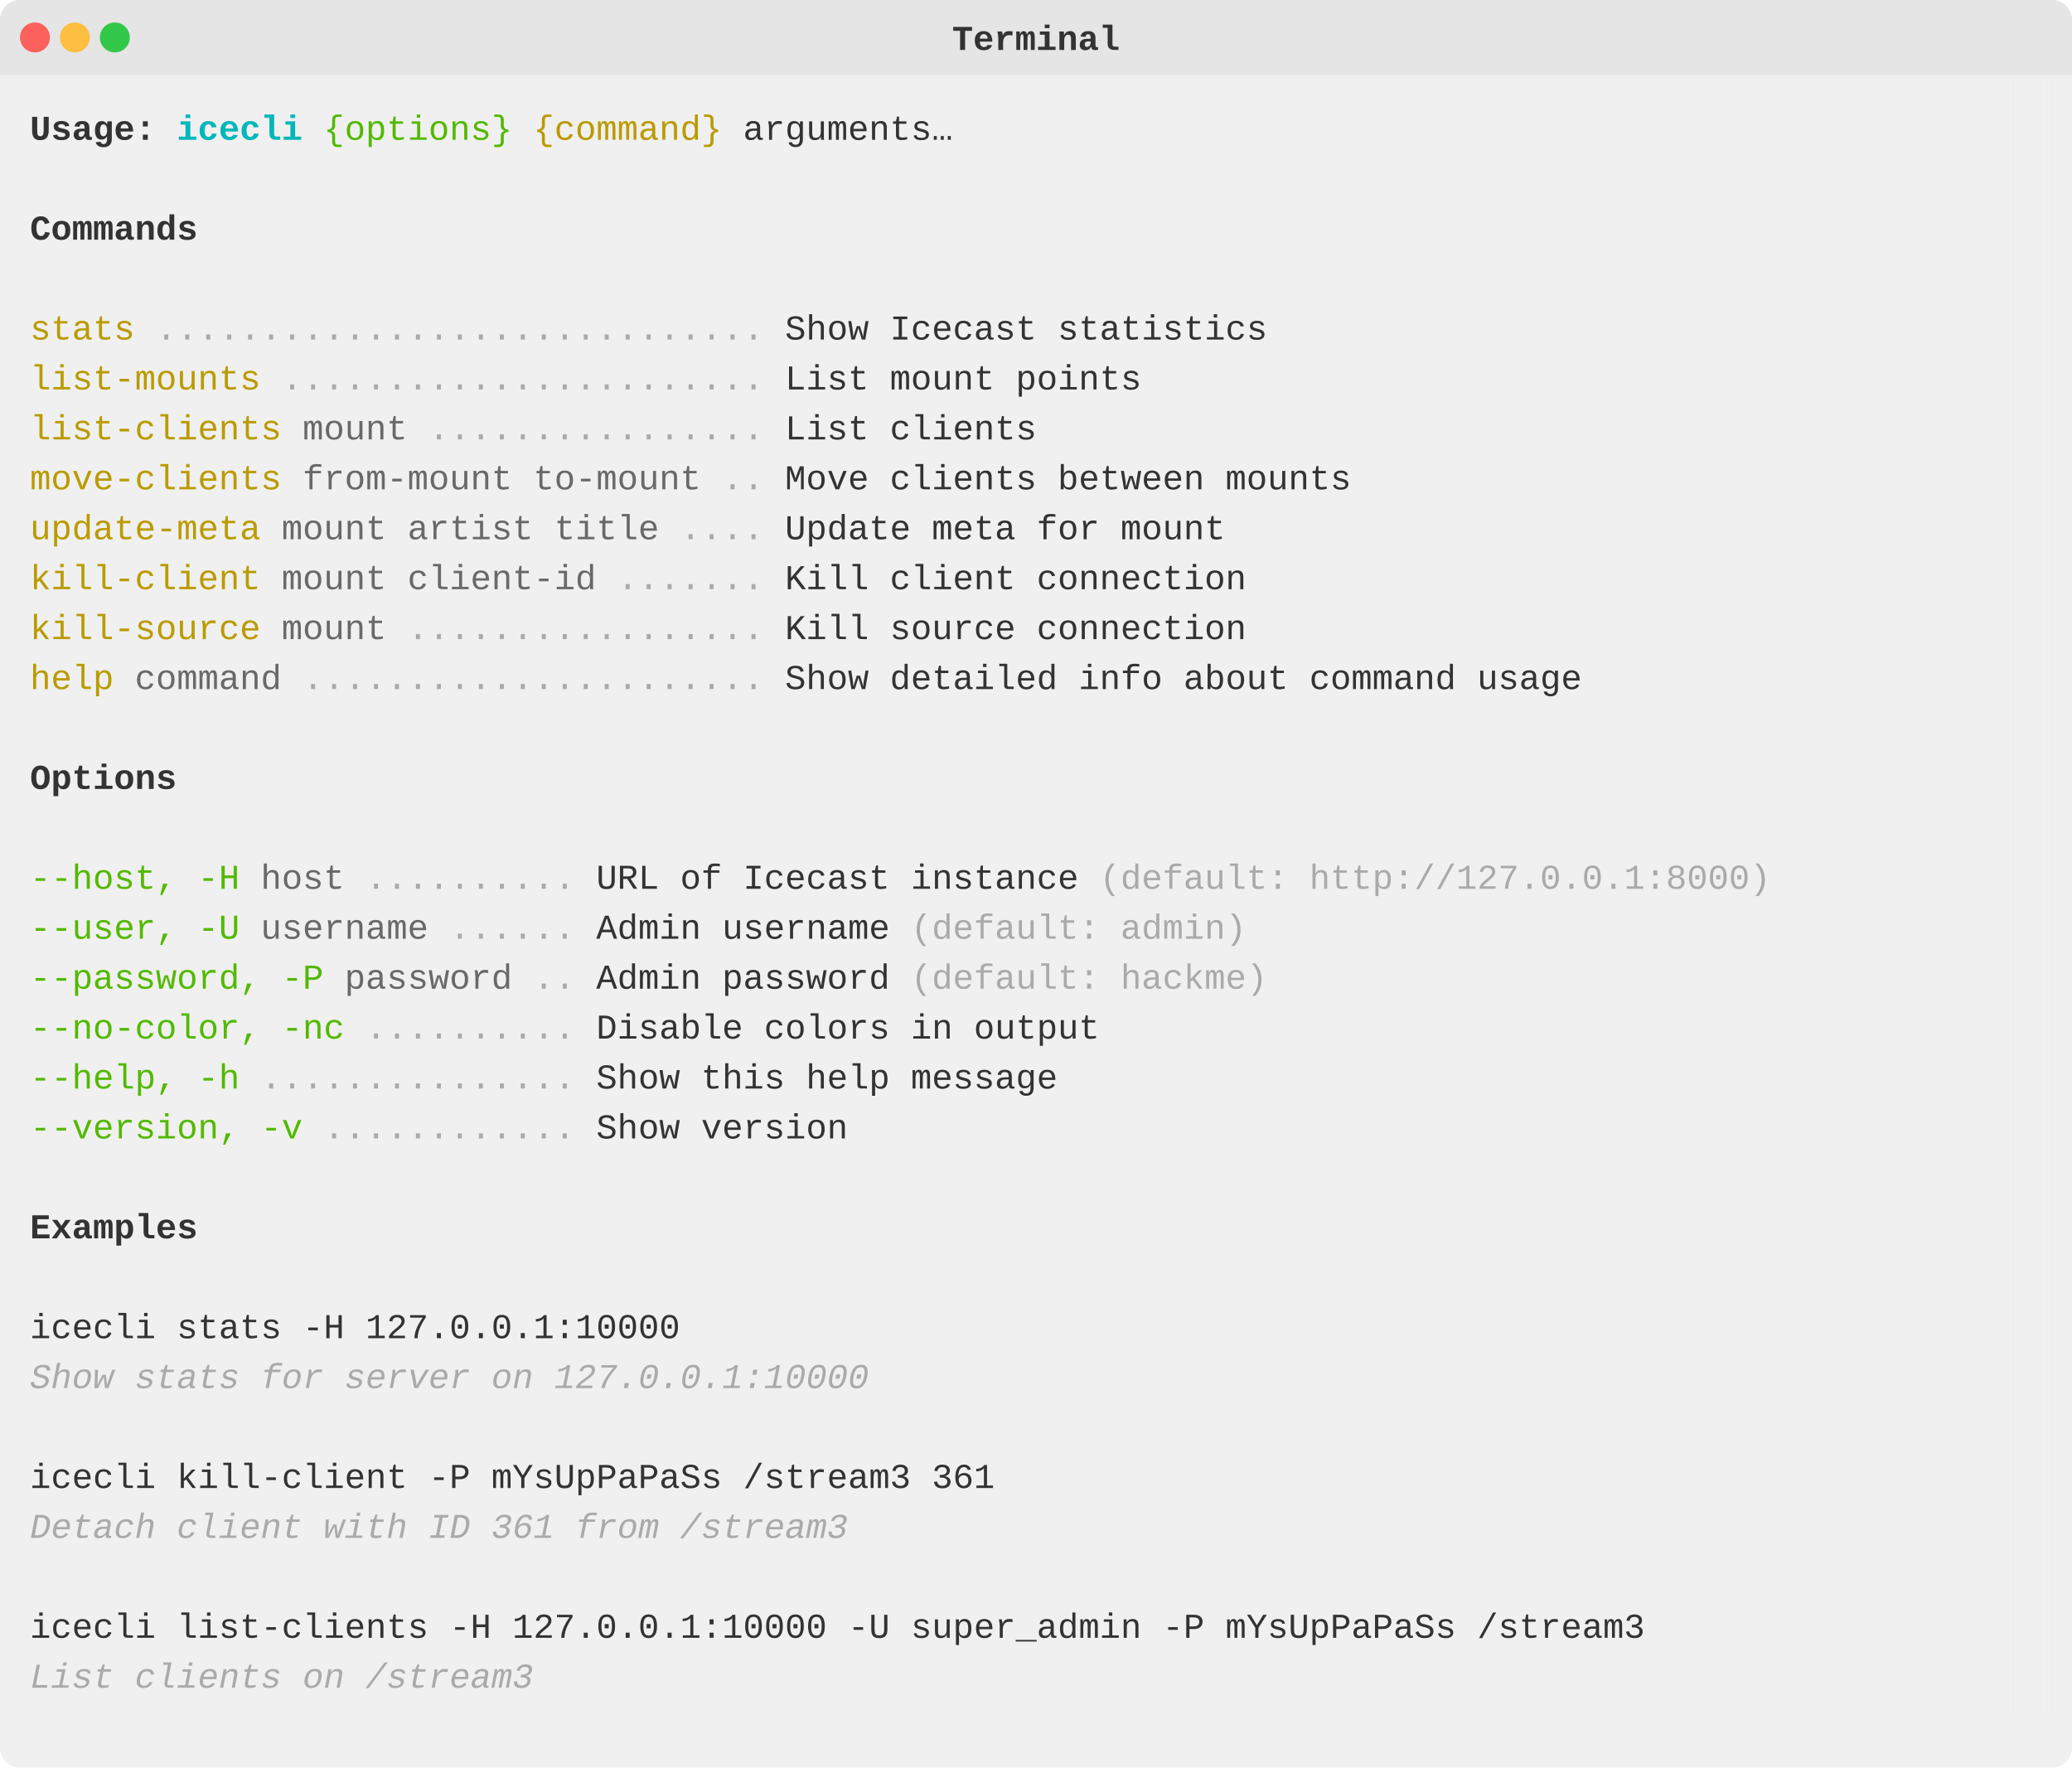
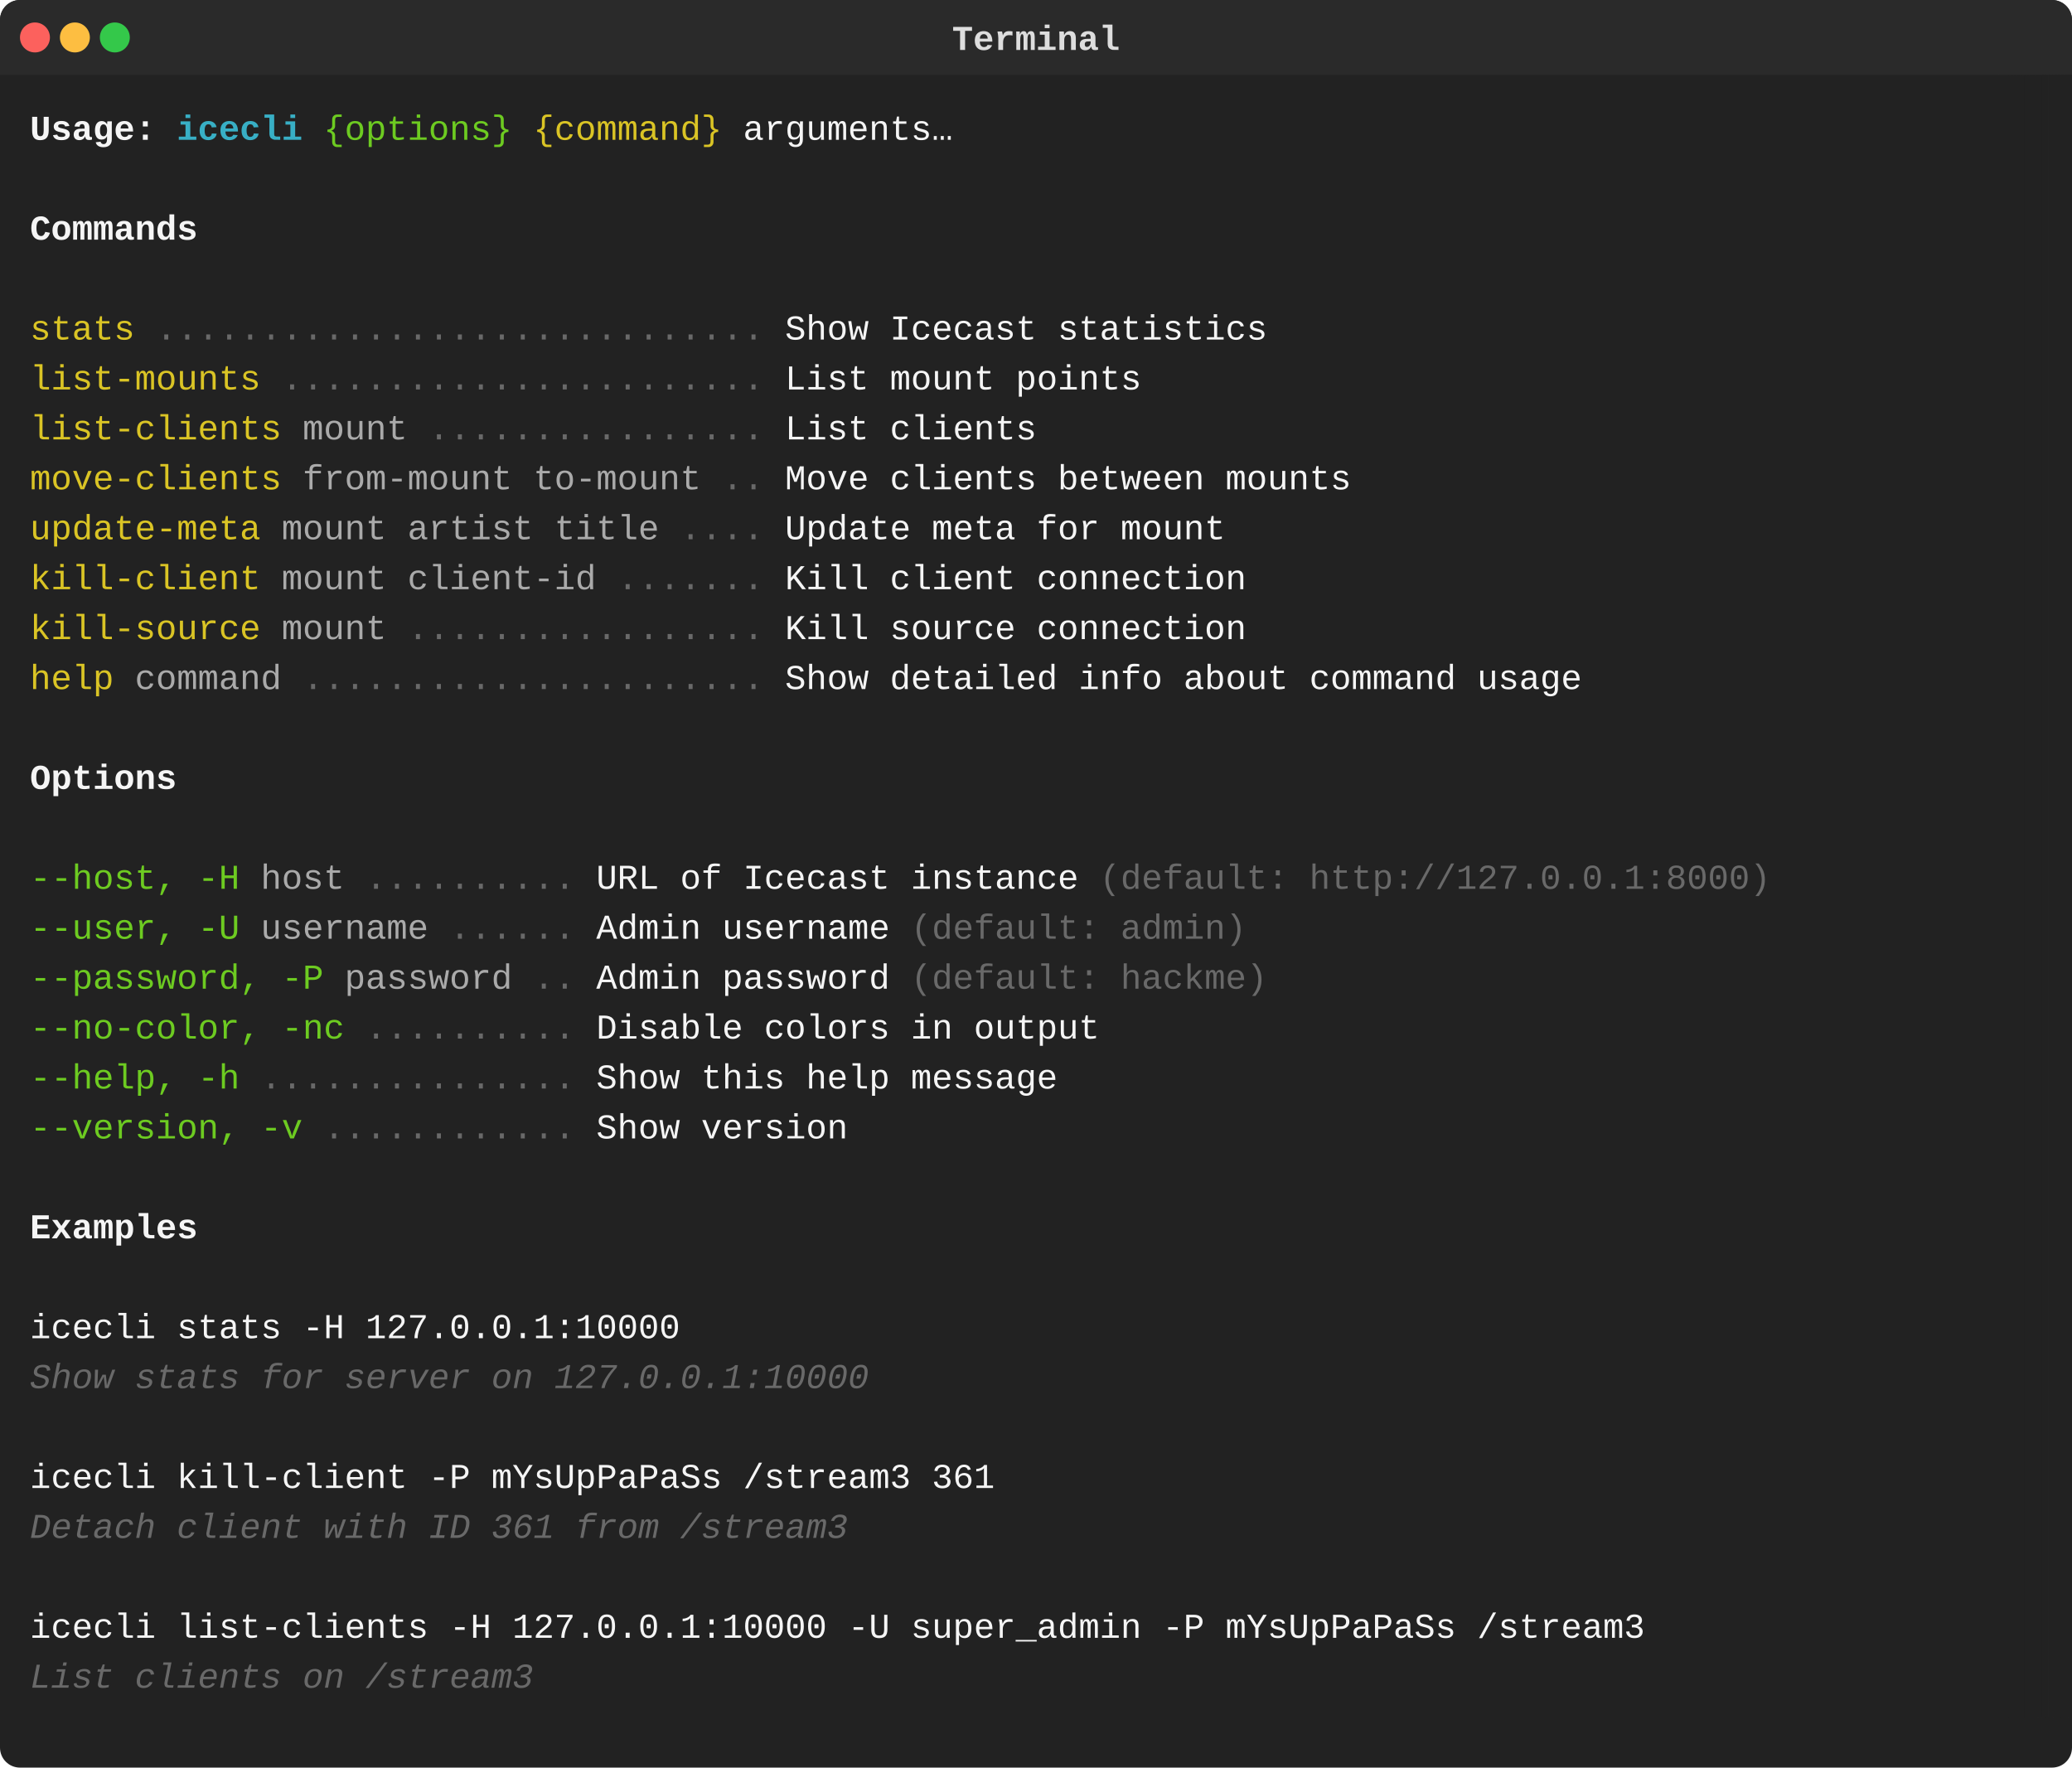
<svg xmlns="http://www.w3.org/2000/svg" width="830" height="708" viewBox="0 0 830 708" fill="none">
  <defs>
    <linearGradient id="fog" x1="0" x2="1" y1="0" y2="0">
      <stop offset="0%" class="bg" stop-opacity="0" />
      <stop offset="98%" class="bg" stop-opacity="1" />
    </linearGradient>
  </defs>
  <style>
    text { font-family: ui-monospace, 'JetBrains Mono', 'Fira Code', 'Iosevka', SFMono-Regular, 'SF Mono', Menlo, Consolas, 'Liberation Mono', monospace; font-size: 14px; font-display: swap; white-space: pre; }
    tspan { white-space: pre; }

    .bold { font-weight: bold; }
    .italic { font-style: italic; }
    .underline { text-decoration-line: underline; }
    .dim { opacity: 0.75; }
    .terminal { font-weight: bold; }

-     text { fill: #333; }
-     .terminal { fill: #333; }
-     .bg { fill: #F0F0F0; stop-color: #F0F0F0; }
-     .window { fill: #E5E5E5; }
-     tspan.r { fill: #BA0000; }
-     tspan.g { fill: #53B900; }
-     tspan.y { fill: #BA9B00; }
-     tspan.b { fill: #0060BA; }
-     tspan.m { fill: #BA00AD; }
-     tspan.c { fill: #00B7BA; }
-     tspan.LG { fill: #696969; }
-     tspan.DG { fill: #AAA; }
-     tspan.R { fill: #EA4B4B; }
-     tspan.G { fill: #88DB43; }
-     tspan.Y { fill: #D3BA3B; }
-     tspan.B { fill: #3890E2; }
-     tspan.M { fill: #DB3BD0; }
-     tspan.C { fill: #39D8DB; }
-     tspan.W { fill: #BEBEBE; }
-     ::-moz-selection { color: #222; fill: #222; background: #CCC; }
-     ::selection { color: #222; fill: #222; background: #CCC; }
- 
-     @media (prefers-color-scheme: dark) {
    text { fill: #F5F5F5; }
    .terminal { fill: #DDD; }
    .bg { fill: #222; stop-color: #222; }
    .window { fill: #2A2A2A; }
    tspan.r { fill: #D22424; }
    tspan.g { fill: #6DCB21; }
    tspan.y { fill: #DAC425; }
    tspan.b { fill: #5C9AD8; }
    tspan.m { fill: #B6419E; }
    tspan.c { fill: #38AFC5; }
    tspan.LG { fill: #AAA; }
    tspan.DG { fill: #696969; }
    tspan.R { fill: #EF5A56; }
    tspan.G { fill: #49E471; }
    tspan.Y { fill: #E3E342; }
    tspan.B { fill: #7AAAE4; }
    tspan.M { fill: #B853D9; }
    tspan.C { fill: #5FD5DE; }
    tspan.W { fill: #BEBEBE; }
    ::-moz-selection { color: #CCC; fill: #CCC; background: #444; }
    ::selection { color: #CCC; fill: #CCC; background: #444; }
-     }
+ 
  </style>
  <rect width="830" height="708" x="0" y="0" rx="8" ry="8" class="bg" />
  <path class="window" d="M8 0h814a8 8 0 0 1 8 8v22H0V8a8 8 0 0 1 8-8Z" shape="rect 0 0 830 30 8 8 0 0 1@c79e7e5e" />
  <circle r="6" cx="14" cy="15" fill="#FC615D" />
  <circle r="6" cx="30" cy="15" fill="#FDBE41" />
  <circle r="6" cx="46" cy="15" fill="#34C84A" />
  <text x="50%" y="20" text-anchor="middle">
    <tspan class="terminal">Terminal</tspan>
  </text>
  <text x="12" y="56">
    <tspan class="bold">Usage:</tspan>
    <tspan class="bold c">icecli</tspan>
    <tspan class="g">{options}</tspan>
    <tspan class="y">{command}</tspan> arguments…</text>
  <text x="12" y="96">
    <tspan class="bold">Commands</tspan>
  </text>
  <text x="12" y="136">
    <tspan class="y">stats</tspan>
    <tspan class="DG">.............................</tspan> Show Icecast statistics</text>
  <text x="12" y="156">
    <tspan class="y">list-mounts</tspan>
    <tspan class="DG">.......................</tspan> List mount points</text>
  <text x="12" y="176">
    <tspan class="y">list-clients</tspan>
    <tspan class="LG">mount</tspan>
    <tspan class="DG">................</tspan> List clients</text>
  <text x="12" y="196">
    <tspan class="y">move-clients</tspan>
    <tspan class="LG">from-mount</tspan>
    <tspan class="LG">to-mount</tspan>
    <tspan class="DG">..</tspan> Move clients between mounts</text>
  <text x="12" y="216">
    <tspan class="y">update-meta</tspan>
    <tspan class="LG">mount</tspan>
    <tspan class="LG">artist</tspan>
    <tspan class="LG">title</tspan>
    <tspan class="DG">....</tspan> Update meta for mount</text>
  <text x="12" y="236">
    <tspan class="y">kill-client</tspan>
    <tspan class="LG">mount</tspan>
    <tspan class="LG">client-id</tspan>
    <tspan class="DG">.......</tspan> Kill client connection</text>
  <text x="12" y="256">
    <tspan class="y">kill-source</tspan>
    <tspan class="LG">mount</tspan>
    <tspan class="DG">.................</tspan> Kill source connection</text>
  <text x="12" y="276">
    <tspan class="y">help</tspan>
    <tspan class="LG">command</tspan>
    <tspan class="DG">......................</tspan> Show detailed info about command usage</text>
  <text x="12" y="316">
    <tspan class="bold">Options</tspan>
  </text>
  <text x="12" y="356">
    <tspan class="g">--host, -H</tspan>
    <tspan class="LG">host</tspan>
    <tspan class="DG">..........</tspan> URL of Icecast instance <tspan class="DG">(default: http://127.0.0.1:8000)</tspan>
  </text>
  <text x="12" y="376">
    <tspan class="g">--user, -U</tspan>
    <tspan class="LG">username</tspan>
    <tspan class="DG">......</tspan> Admin username <tspan class="DG">(default: admin)</tspan>
  </text>
  <text x="12" y="396">
    <tspan class="g">--password, -P</tspan>
    <tspan class="LG">password</tspan>
    <tspan class="DG">..</tspan> Admin password <tspan class="DG">(default: hackme)</tspan>
  </text>
  <text x="12" y="416">
    <tspan class="g">--no-color, -nc</tspan>
    <tspan class="DG">..........</tspan> Disable colors in output</text>
  <text x="12" y="436">
    <tspan class="g">--help, -h</tspan>
    <tspan class="DG">...............</tspan> Show this help message</text>
  <text x="12" y="456">
    <tspan class="g">--version, -v</tspan>
    <tspan class="DG">............</tspan> Show version</text>
  <text x="12" y="496">
    <tspan class="bold">Examples</tspan>
  </text>
  <text x="12" y="536">  icecli stats -H 127.0.0.1:10000</text>
  <text x="12" y="556">
    <tspan class="italic DG">Show stats for server on 127.0.0.1:10000</tspan>
  </text>
  <text x="12" y="596">  icecli kill-client -P mYsUpPaPaSs /stream3 361</text>
  <text x="12" y="616">
    <tspan class="italic DG">Detach client with ID 361 from /stream3</tspan>
  </text>
  <text x="12" y="656">  icecli list-clients -H 127.0.0.1:10000 -U super_admin -P mYsUpPaPaSs /stream3</text>
  <text x="12" y="676">
    <tspan class="italic DG">List clients on /stream3</tspan>
  </text>
  <rect x="800" y="30" width="30.3" height="658" fill="url(#fog)" />
</svg>
